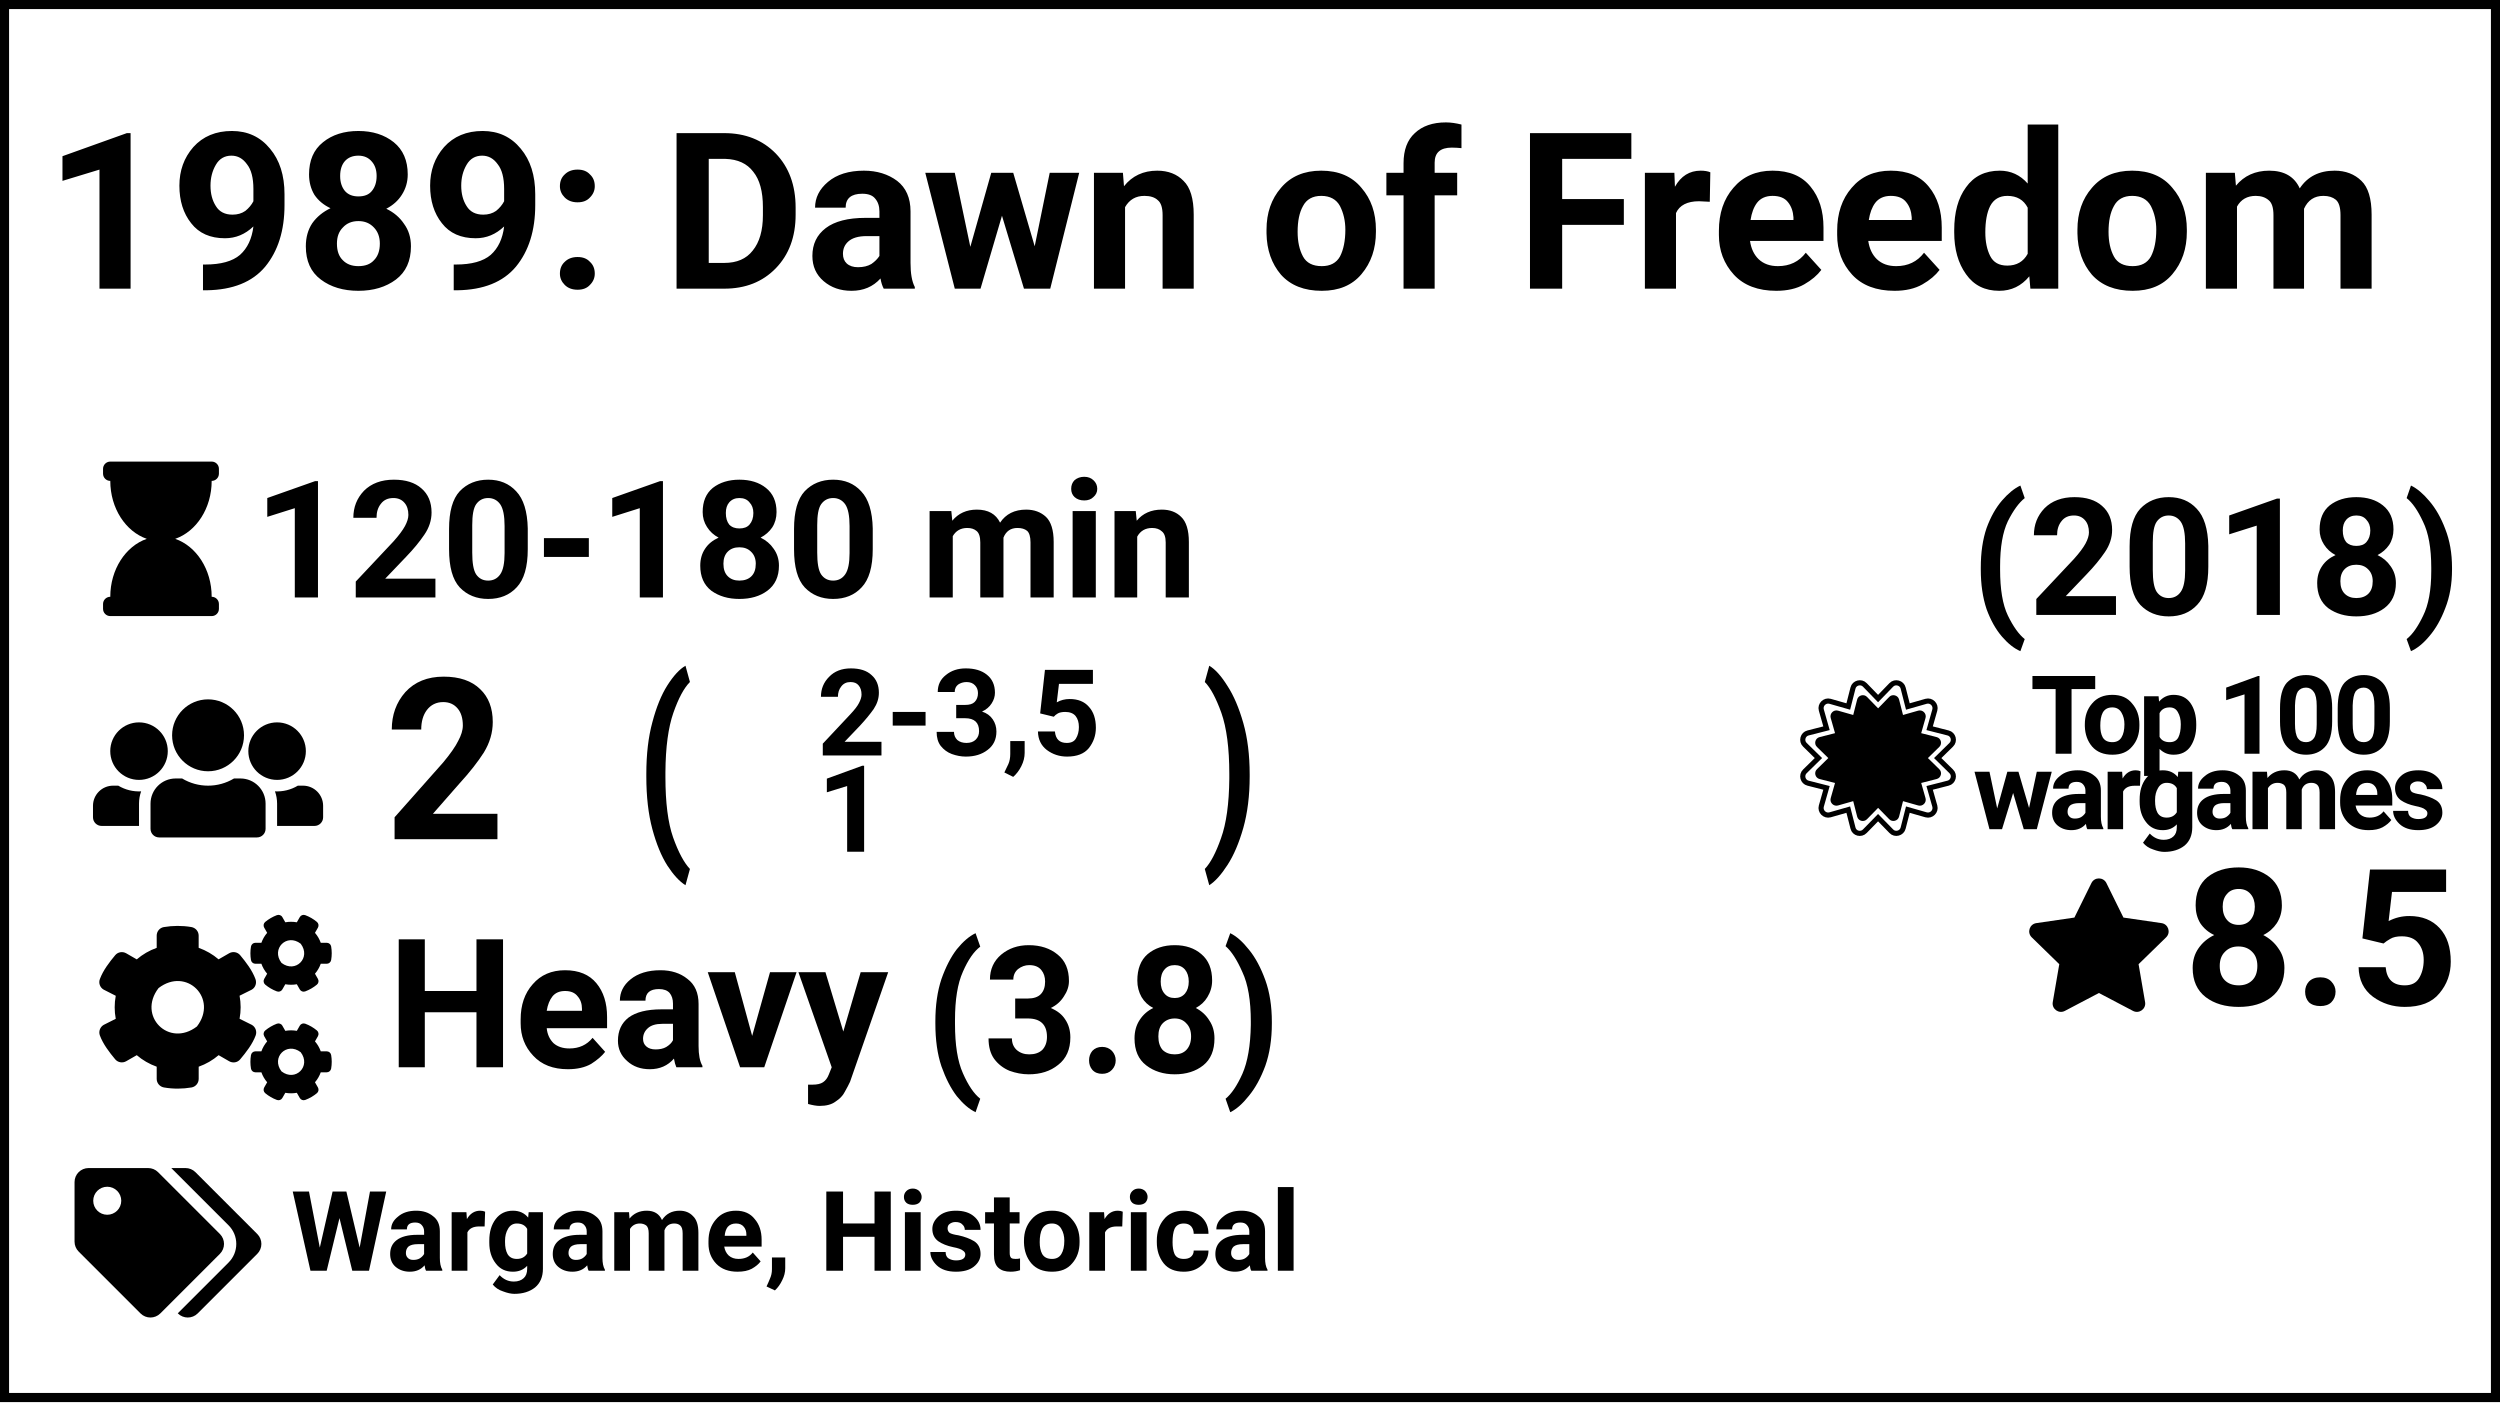
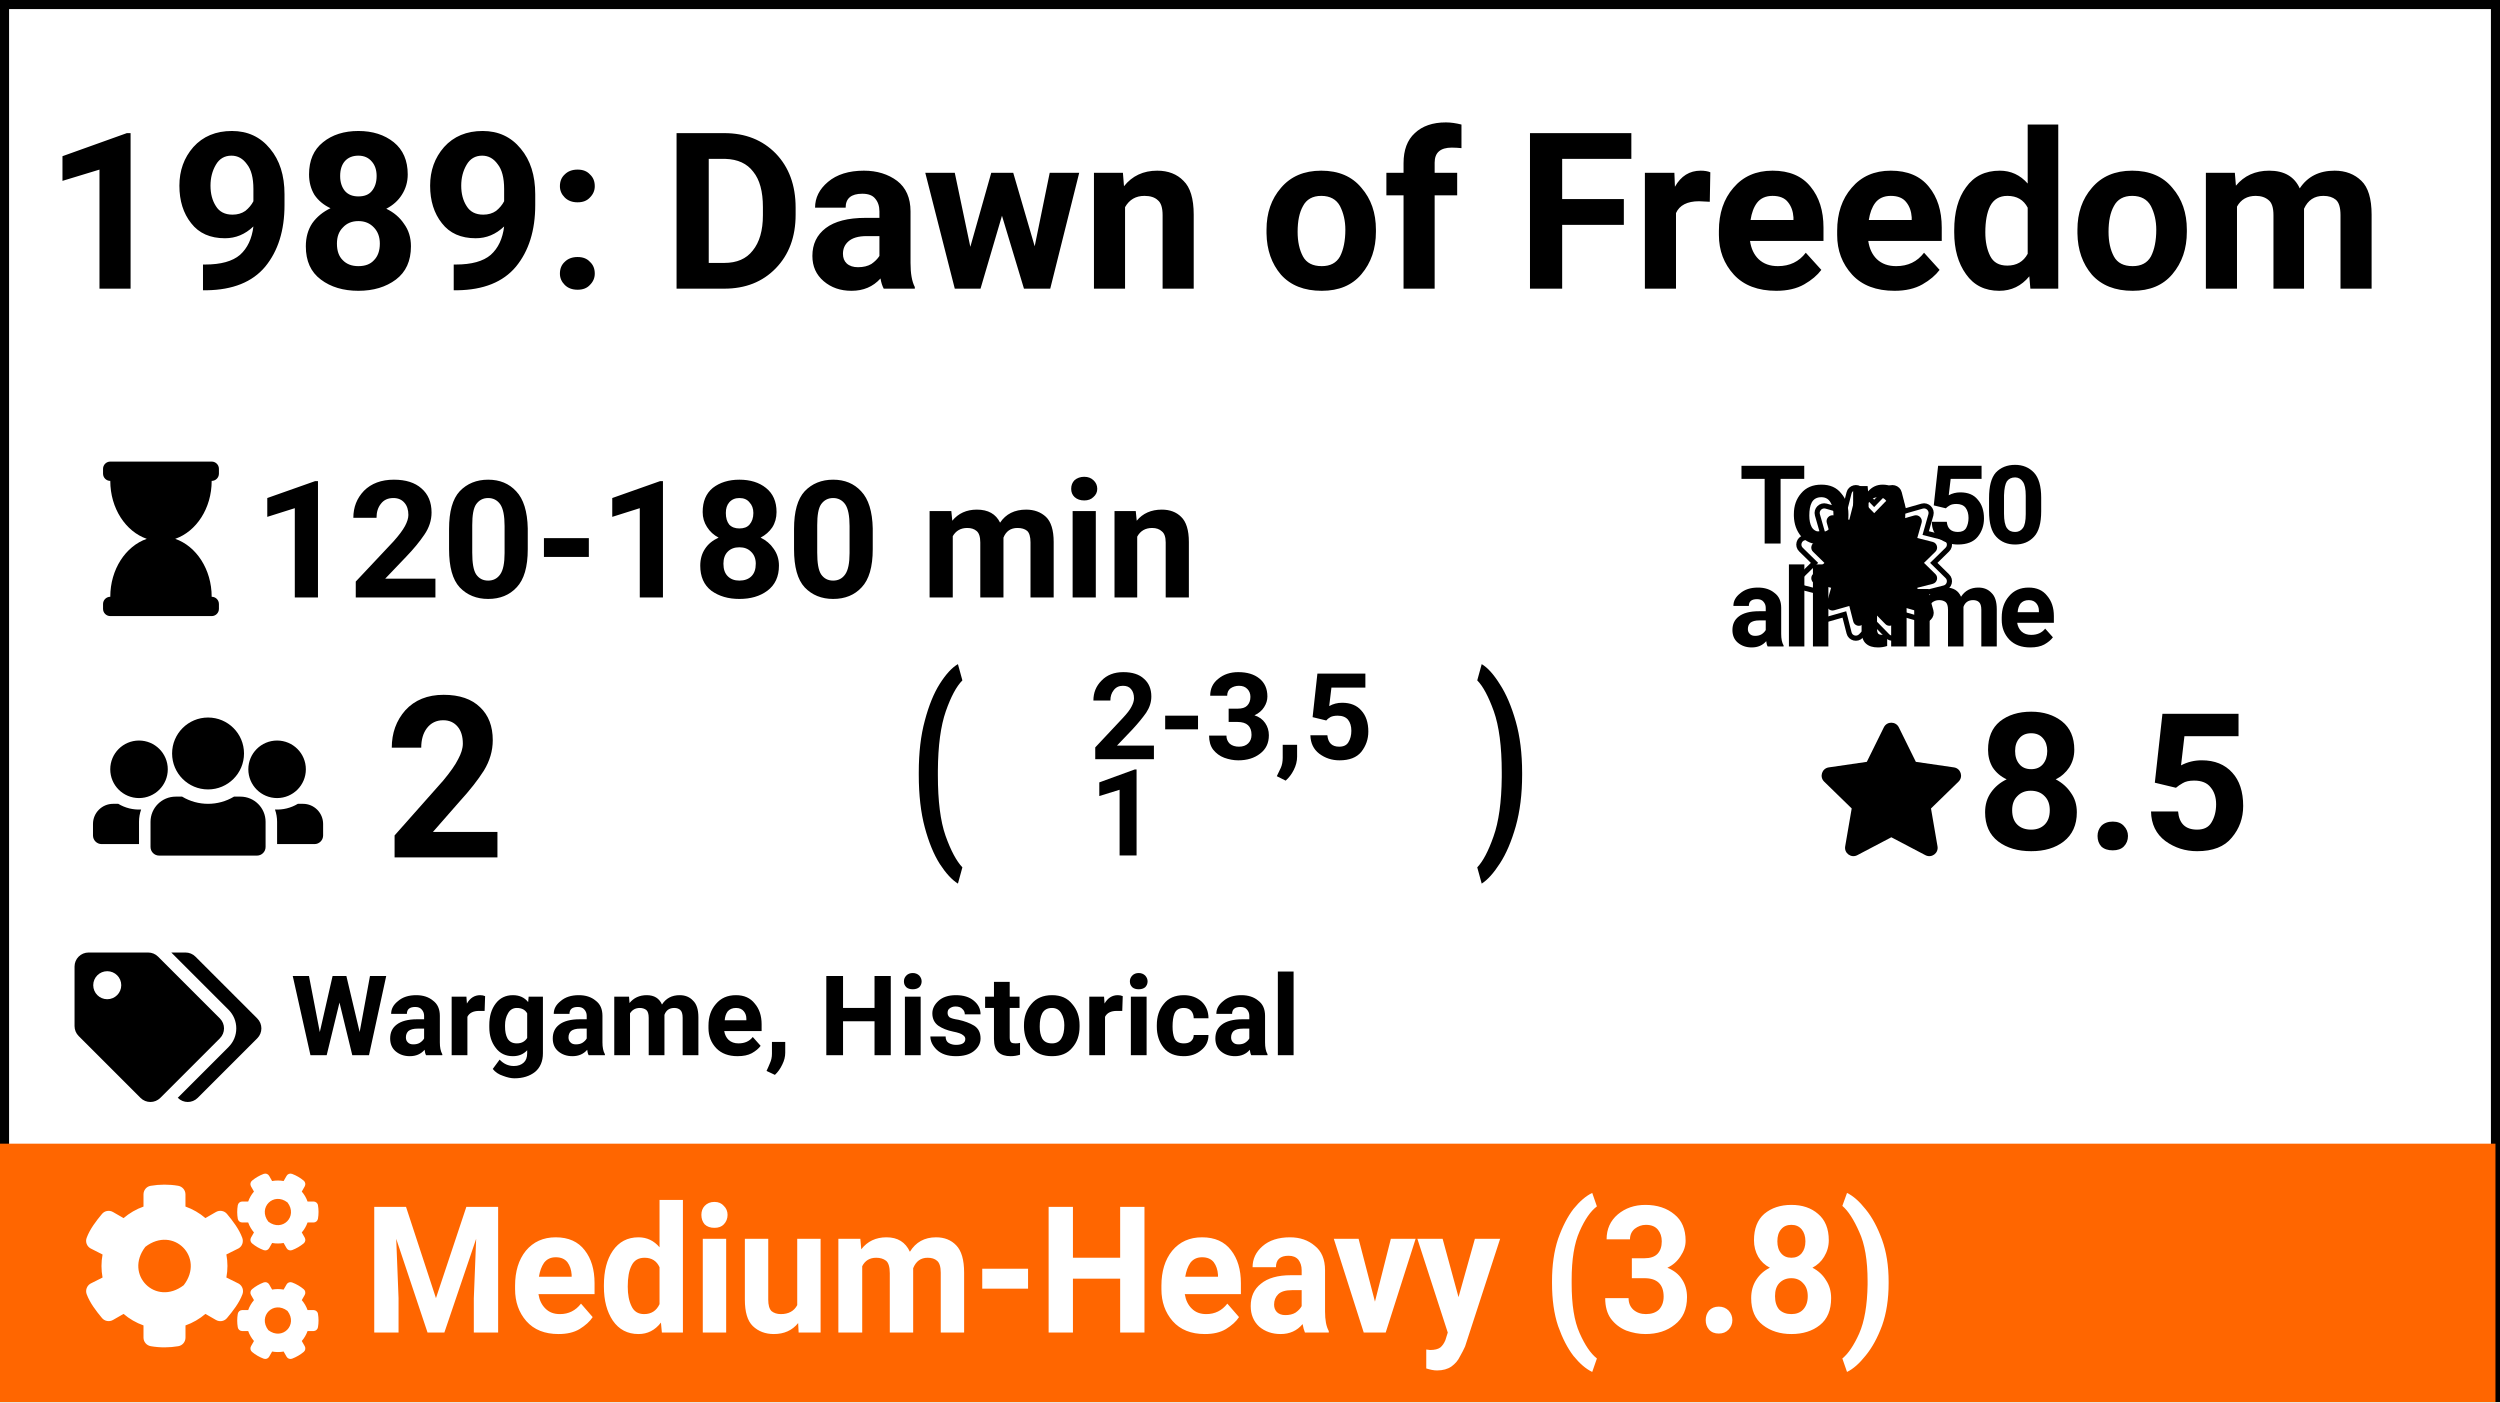
<svg xmlns="http://www.w3.org/2000/svg" xmlns:xlink="http://www.w3.org/1999/xlink" width="72.834mm" height="40.847mm" viewBox="0 0 72.834 40.847" version="1.2" id="svg5">
  <defs id="defs2">
    <symbol id="hourglass">
      <path d="m 360,64 c 13.255,0 24,-10.745 24,-24 V 24 C 384,10.745 373.255,0 360,0 H 24 C 10.745,0 0,10.745 0,24 V 40 C 0,53.255 10.745,64 24,64 24,154.965 75.016,231.734 144.842,256 75.016,280.266 24,357.035 24,448 10.745,448 0,458.745 0,472 v 16 c 0,13.255 10.745,24 24,24 h 336 c 13.255,0 24,-10.745 24,-24 V 472 C 384,458.745 373.255,448 360,448 360,357.035 308.984,280.266 239.158,256 308.984,231.734 360,154.965 360,64 Z" id="path5603" />
    </symbol>
    <symbol id="users">
      <path d="m 220,164 c 0,-55.229 44.772,-100 100,-100 55.228,0 100,44.771 100,100 0,55.229 -44.772,100 -100,100 -55.228,0 -100,-44.771 -100,-100 z M 48,208 c 0,-44.183 35.817,-80 80,-80 44.183,0 80,35.817 80,80 0,44.183 -35.817,80 -80,80 -44.183,0 -80,-35.817 -80,-80 z m 384,0 c 0,-44.183 35.817,-80 80,-80 44.183,0 80,35.817 80,80 0,44.183 -35.817,80 -80,80 -44.183,0 -80,-35.817 -80,-80 z m -22,76 c 38.66,0 70,31.34 70,70 v 70 c 0,13.255 -10.745,24 -24,24 H 184 c -13.255,0 -24,-10.745 -24,-24 v -70 c 0,-38.66 31.34,-70 70,-70 h 17.848 c 44.364,26.687 99.93,26.693 144.305,0 H 410 m -282,70 c 0,-11.975 2.081,-23.472 5.889,-34.156 C 111.959,320.996 89.767,315.723 70.278,304 H 56 C 25.072,304 0,329.072 0,360 v 32 c 0,13.255 10.745,24 24,24 h 104 z m 456,-50 h -14.278 c -19.495,11.727 -41.686,16.996 -63.611,15.844 A 101.542,101.542 0 0 1 512,354 v 62 h 104 c 13.255,0 24,-10.745 24,-24 v -32 c 0,-30.928 -25.072,-56 -56,-56 z" id="path6507" />
    </symbol>
    <symbol id="tags">
      <path d="M 497.941,225.941 286.059,14.059 A 48,48 0 0 0 252.118,0 H 48 C 21.49,0 0,21.49 0,48 v 204.118 a 48,48 0 0 0 14.059,33.941 l 211.882,211.882 c 18.744,18.745 49.136,18.746 67.882,0 L 497.941,293.823 c 18.745,-18.745 18.745,-49.137 0,-67.882 z M 112,160 c -26.51,0 -48,-21.49 -48,-48 0,-26.51 21.49,-48 48,-48 26.51,0 48,21.49 48,48 0,26.51 -21.49,48 -48,48 z M 625.941,293.823 421.823,497.941 c -18.745,18.745 -49.137,18.745 -67.882,0 l -0.36,-0.36 174.059,-174.059 c 16.999,-16.999 26.36,-39.6 26.36,-63.64 0,-24.04 -9.362,-46.641 -26.36,-63.64 L 331.397,0 h 48.721 a 48,48 0 0 1 33.941,14.059 l 211.882,211.882 c 18.745,18.745 18.745,49.137 0,67.882 z" id="path6307" />
    </symbol>
    <symbol id="cogs">
      <path d="m 512.1,191 -8.2,14.3 c -3,5.3 -9.4,7.5 -15.1,5.4 -11.8,-4.4 -22.6,-10.7 -32.1,-18.6 -4.6,-3.8 -5.8,-10.5 -2.8,-15.7 l 8.2,-14.3 c -6.9,-8 -12.3,-17.3 -15.9,-27.4 h -16.5 c -6,0 -11.2,-4.3 -12.2,-10.3 -2,-12 -2.1,-24.6 0,-37.1 1,-6 6.2,-10.4 12.2,-10.4 h 16.5 c 3.6,-10.1 9,-19.4 15.9,-27.4 l -8.2,-14.3 c -3,-5.2 -1.9,-11.9 2.8,-15.7 9.5,-7.9 20.4,-14.2 32.1,-18.6 5.7,-2.1 12.1,0.1 15.1,5.4 l 8.2,14.3 c 10.5,-1.9 21.2,-1.9 31.7,0 L 552,6.3 c 3,-5.3 9.4,-7.5 15.1,-5.4 11.8,4.4 22.6,10.7 32.1,18.6 4.6,3.8 5.8,10.5 2.8,15.7 l -8.2,14.3 c 6.9,8 12.3,17.3 15.9,27.4 h 16.5 c 6,0 11.2,4.3 12.2,10.3 2,12 2.1,24.6 0,37.1 -1,6 -6.2,10.4 -12.2,10.4 h -16.5 c -3.6,10.1 -9,19.4 -15.9,27.4 l 8.2,14.3 c 3,5.2 1.9,11.9 -2.8,15.7 -9.5,7.9 -20.4,14.2 -32.1,18.6 -5.7,2.1 -12.1,-0.1 -15.1,-5.4 L 543.8,191 c -10.4,1.9 -21.2,1.9 -31.7,0 z M 501.6,132.2 C 540.1,161.8 584,117.9 554.4,79.4 515.9,49.7 472,93.7 501.6,132.2 Z M 386.3,286.1 420,302.9 c 10.1,5.8 14.5,18.1 10.5,29.1 -8.9,24.2 -26.4,46.4 -42.6,65.8 -7.4,8.9 -20.2,11.1 -30.3,5.3 l -29.1,-16.8 c -16,13.7 -34.6,24.6 -54.9,31.7 v 33.6 c 0,11.6 -8.3,21.6 -19.7,23.6 -24.6,4.2 -50.4,4.4 -75.9,0 -11.5,-2 -20,-11.9 -20,-23.6 V 418 c -20.3,-7.2 -38.9,-18 -54.9,-31.7 L 74,403 C 64,408.8 51.1,406.6 43.7,397.7 27.5,378.3 10.4,356.1 1.5,332 -2.5,321.1 1.9,308.8 12,302.9 l 33.3,-16.8 c -3.9,-20.9 -3.9,-42.4 0,-63.4 L 12,205.8 C 1.9,200 -2.6,187.7 1.5,176.8 10.4,152.6 27.5,130.4 43.7,111 51.1,102.1 63.9,99.9 74,105.7 l 29.1,16.8 c 16,-13.7 34.6,-24.6 54.9,-31.7 V 57.1 c 0,-11.5 8.2,-21.5 19.6,-23.5 24.6,-4.2 50.5,-4.4 76,-0.1 11.5,2 20,11.9 20,23.6 v 33.6 c 20.3,7.2 38.9,18 54.9,31.7 l 29.1,-16.8 c 10,-5.8 22.9,-3.6 30.3,5.3 16.2,19.4 33.2,41.6 42.1,65.8 4,10.9 0.1,23.2 -10,29.1 l -33.7,16.8 c 3.9,21 3.9,42.5 0,63.5 z M 268.7,307.2 C 327.9,230.2 240,142.3 163,201.5 c -59.2,77 28.7,164.9 105.7,105.7 z m 243.4,182.7 -8.2,14.3 c -3,5.3 -9.4,7.5 -15.1,5.4 -11.8,-4.4 -22.6,-10.7 -32.1,-18.6 -4.6,-3.8 -5.8,-10.5 -2.8,-15.7 l 8.2,-14.3 c -6.9,-8 -12.3,-17.3 -15.9,-27.4 h -16.5 c -6,0 -11.2,-4.3 -12.2,-10.3 -2,-12 -2.1,-24.6 0,-37.1 1,-6 6.2,-10.4 12.2,-10.4 h 16.5 c 3.6,-10.1 9,-19.4 15.9,-27.4 l -8.2,-14.3 c -3,-5.2 -1.9,-11.9 2.8,-15.7 9.5,-7.9 20.4,-14.2 32.1,-18.6 5.7,-2.1 12.1,0.1 15.1,5.4 l 8.2,14.3 c 10.5,-1.9 21.2,-1.9 31.7,0 l 8.2,-14.3 c 3,-5.3 9.4,-7.5 15.1,-5.4 11.8,4.4 22.6,10.7 32.1,18.6 4.6,3.8 5.8,10.5 2.8,15.7 l -8.2,14.3 c 6.9,8 12.3,17.3 15.9,27.4 h 16.5 c 6,0 11.2,4.3 12.2,10.3 2,12 2.1,24.6 0,37.1 -1,6 -6.2,10.4 -12.2,10.4 h -16.5 c -3.6,10.1 -9,19.4 -15.9,27.4 l 8.2,14.3 c 3,5.2 1.9,11.9 -2.8,15.7 -9.5,7.9 -20.4,14.2 -32.1,18.6 -5.7,2.1 -12.1,-0.1 -15.1,-5.4 l -8.2,-14.3 c -10.4,1.9 -21.2,1.9 -31.7,0 z M 501.6,431 c 38.5,29.6 82.4,-14.3 52.8,-52.8 -38.5,-29.6 -82.4,14.3 -52.8,52.8 z" id="path5203" />
    </symbol>
    <symbol id="star">
      <path d="M 259.3,17.8 194,150.2 47.9,171.5 c -26.2,3.8 -36.7,36.1 -17.7,54.6 l 105.7,103 -25,145.5 c -4.5,26.3 23.2,46 46.4,33.7 L 288,439.6 418.7,508.3 c 23.2,12.2 50.9,-7.4 46.4,-33.7 l -25,-145.5 105.7,-103 c 19,-18.5 8.5,-50.8 -17.7,-54.6 L 382,150.2 316.7,17.8 C 305,-5.8 271.1,-6.1 259.3,17.8 Z" id="path6219" />
    </symbol>
    <symbol id="star-half">
      <path d="M 288,0 C 276.6,0 265.2,5.9 259.3,17.8 L 194,150.2 47.9,171.4 C 21.7,175.2 11.2,207.5 30.2,226 l 105.7,103 -25,145.5 c -4.5,26.1 23,46 46.4,33.7 L 288,439.6 Z" id="path6223" />
    </symbol>
    <symbol id="lightbulb">
      <path d="m 272,428 v 28 c 0,10.449 -6.68,19.334 -16,22.629 V 488 c 0,13.255 -10.745,24 -24,24 h -80 c -13.255,0 -24,-10.745 -24,-24 v -9.371 C 118.68,475.334 112,466.449 112,456 v -28 c 0,-6.627 5.373,-12 12,-12 h 136 c 6.627,0 12,5.373 12,12 z M 128.893,384 c -9.907,0 -18.826,-6.078 -22.376,-15.327 C 67.697,267.541 16,277.731 16,176 16,78.803 94.805,0 192,0 c 97.195,0 176,78.803 176,176 0,101.731 -51.697,91.541 -90.516,192.673 -3.55,9.249 -12.47,15.327 -22.376,15.327 z M 112,176 c 0,-44.112 35.888,-80 80,-80 8.837,0 16,-7.164 16,-16 0,-8.836 -7.163,-16 -16,-16 -61.757,0 -112,50.243 -112,112 0,8.836 7.164,16 16,16 8.836,0 16,-7.164 16,-16 z" id="path5699" />
    </symbol>
    <symbol id="exclamation-triangle">
      <path d="M 569.517,440.013 C 587.975,472.007 564.806,512 527.94,512 H 48.054 C 11.117,512 -11.945,471.945 6.477,440.013 L 246.423,23.985 c 18.467,-32.009 64.72,-31.951 83.154,0 z M 288,354 c -25.405,0 -46,20.595 -46,46 0,25.405 20.595,46 46,46 25.405,0 46,-20.595 46,-46 0,-25.405 -20.595,-46 -46,-46 z m -43.673,-165.346 7.418,136 c 0.347,6.364 5.609,11.346 11.982,11.346 h 48.546 c 6.373,0 11.635,-4.982 11.982,-11.346 l 7.418,-136 C 332.048,181.78 326.575,176 319.691,176 h -63.383 c -6.884,0 -12.356,5.78 -11.981,12.654 z" id="path5335" />
    </symbol>
    <symbol id="certificate">
      <path d="m 458.622,255.92 45.985,-45.005 c 13.708,-12.977 7.316,-36.039 -10.664,-40.339 l -62.65,-15.99 17.661,-62.015 C 453.945,74.733 437.125,57.908 419.293,62.9 L 357.299,80.567 341.315,17.896 C 337.085,0.197 313.765,-6.276 300.99,7.228 L 256,53.57 211.011,7.229 C 198.381,-6.122 174.964,-0.005 170.686,17.897 L 154.702,80.568 92.707,62.901 C 74.87,57.907 58.056,74.738 63.046,92.572 l 17.661,62.015 -62.65,15.99 C 0.069,174.878 -6.31,197.944 7.392,210.915 L 53.377,255.92 7.392,300.924 c -13.708,12.977 -7.316,36.039 10.664,40.339 l 62.65,15.99 -17.661,62.015 c -4.991,17.838 11.829,34.663 29.661,29.671 l 61.994,-17.667 15.984,62.671 c 4.439,18.575 27.696,24.018 40.325,10.668 L 256,458.61 l 44.989,46.001 c 12.5,13.488 35.987,7.486 40.325,-10.668 l 15.984,-62.671 61.994,17.667 c 17.836,4.994 34.651,-11.837 29.661,-29.671 l -17.661,-62.015 62.65,-15.99 c 17.987,-4.302 24.366,-27.367 10.664,-40.339 z" id="path5083" />
    </symbol>
    <symbol id="thumbs-up">
      <path d="M 104,224 H 24 C 10.745,224 0,234.745 0,248 v 240 c 0,13.255 10.745,24 24,24 h 80 c 13.255,0 24,-10.745 24,-24 V 248 c 0,-13.255 -10.745,-24 -24,-24 z M 64,472 c -13.255,0 -24,-10.745 -24,-24 0,-13.255 10.745,-24 24,-24 13.255,0 24,10.745 24,24 0,13.255 -10.745,24 -24,24 z M 384,81.452 c 0,42.416 -25.97,66.208 -33.277,94.548 h 101.723 c 33.397,0 59.397,27.746 59.553,58.098 0.084,17.938 -7.546,37.249 -19.439,49.197 l -0.11,0.11 c 9.836,23.337 8.237,56.037 -9.308,79.469 8.681,25.895 -0.069,57.704 -16.382,74.757 4.298,17.598 2.244,32.575 -6.148,44.632 C 440.202,511.587 389.616,512 346.839,512 l -2.845,-10e-4 C 295.707,511.982 256.188,494.401 224.434,480.274 208.477,473.175 187.613,464.387 171.783,464.096 165.243,463.976 160,458.639 160,452.098 v -213.77 c 0,-3.2 1.282,-6.271 3.558,-8.521 39.614,-39.144 56.648,-80.587 89.117,-113.111 C 267.479,101.864 272.863,79.46 278.068,57.794 282.515,39.293 291.817,0 312,0 c 24,0 72,8 72,81.452 z" id="path96695" />
    </symbol>
  </defs>
  <g id="layer2">
    <rect style="display:inline;fill:#ffffff;fill-opacity:1;stroke:#000000;stroke-width:0.265;stroke-opacity:1;stop-color:#000000" id="rect8187" width="72.57" height="40.582" x="0.132" y="0.132" />
  </g>
  <g id="layer1" transform="translate(-24.05497,-28.57457)">
    <g id="g395" transform="matrix(0.9002504,0,0,0.9002504,2.682103,5.955765)">
      <text xml:space="preserve" x="31.955" y="44.46" id="text8033-0">
        <tspan id="tspan8031-1" style="font-style:normal;font-variant:normal;font-weight:bold;font-stretch:normal;font-size:5.292px;font-family:Roboto;-inkscape-font-specification:'Roboto Bold';stroke-width:0.169" x="31.955" y="44.46">120-180 min</tspan>
      </text>
      <path d="m 360,64 c 13.255,0 24,-10.745 24,-24 V 24 C 384,10.745 373.255,0 360,0 H 24 C 10.745,0 0,10.745 0,24 V 40 C 0,53.255 10.745,64 24,64 24,154.965 75.016,231.734 144.842,256 75.016,280.266 24,357.035 24,448 10.745,448 0,458.745 0,472 v 16 c 0,13.255 10.745,24 24,24 h 336 c 13.255,0 24,-10.745 24,-24 V 472 C 384,458.745 373.255,448 360,448 360,357.035 308.984,280.266 239.158,256 308.984,231.734 360,154.965 360,64 Z" id="path478" style="fill:#000000;stroke:none" transform="matrix(0.00976563,0,0,0.00976563,27.07569,40.06269)" />
    </g>
-     <g id="g467" transform="matrix(0.9173609,0,0,0.9173609,0.9775696,5.53341)">
+     <g id="g467" transform="matrix(0.9173609,0,0,0.9173609,0.9775696,-0.7459926)">
      <path d="M 497.941,225.941 286.059,14.059 A 48,48 0 0 0 252.118,0 H 48 C 21.49,0 0,21.49 0,48 v 204.118 a 48,48 0 0 0 14.059,33.941 l 211.882,211.882 c 18.744,18.745 49.136,18.746 67.882,0 L 497.941,293.823 c 18.745,-18.745 18.745,-49.137 0,-67.882 z M 112,160 c -26.51,0 -48,-21.49 -48,-48 0,-26.51 21.49,-48 48,-48 26.51,0 48,21.49 48,48 0,26.51 -21.49,48 -48,48 z M 625.941,293.823 421.823,497.941 c -18.745,18.745 -49.137,18.745 -67.882,0 l -0.36,-0.36 174.059,-174.059 c 16.999,-16.999 26.36,-39.6 26.36,-63.64 0,-24.04 -9.362,-46.641 -26.36,-63.64 L 331.397,0 h 48.721 a 48,48 0 0 1 33.941,14.059 l 211.882,211.882 c 18.745,18.745 18.745,49.137 0,67.882 z" id="path471" style="fill:#000000;stroke:none" transform="matrix(0.00927123,0,0,0.00927123,27.52381,62.2119)" />
      <text xml:space="preserve" x="34.39" y="65.471" id="text1121">
        <tspan id="tspan1119" style="font-style:normal;font-variant:normal;font-weight:bold;font-stretch:normal;font-size:3.528px;font-family:roboto;-inkscape-font-specification:'roboto, Bold';font-variant-ligatures:normal;font-variant-caps:normal;font-variant-numeric:normal;font-variant-east-asian:normal;stroke-width:0.166" x="34.39" y="65.471">Wargame, Historical</tspan>
      </text>
    </g>
-     <g id="g414" transform="matrix(0.7882244,0,0,0.7882244,34.88123,16.53699)">
+     <g id="g414" transform="matrix(0.7882244,0,0,0.7882244,28.83372,12.00024)">
      <path id="path424" d="m 63.843,47.739 c -0.11,-3.61e-4 -0.22,0.056 -0.277,0.172 l -0.629,1.275 -1.407,0.205 c -0.252,0.037 -0.353,0.348 -0.17,0.526 l 1.018,0.992 -0.241,1.402 c -0.043,0.253 0.224,0.443 0.447,0.325 l 1.259,-0.662 1.26,0.662 c 0.224,0.118 0.49,-0.071 0.447,-0.325 l -0.241,-1.402 1.018,-0.992 c 0.183,-0.178 0.082,-0.49 -0.17,-0.526 l -1.408,-0.205 -0.629,-1.275 c -0.056,-0.114 -0.166,-0.171 -0.276,-0.172 z" style="fill:#000000;stroke:none;stroke-width:0.01" />
      <text xml:space="preserve" x="66.981" y="52.425" id="text116422" style="font-size:7.056px;stroke-width:0.599">
        <tspan id="tspan116420" style="font-style:normal;font-variant:normal;font-weight:bold;font-stretch:normal;font-size:7.056px;font-family:Roboto;-inkscape-font-specification:'Roboto Bold';stroke-width:0.099" x="66.981" y="52.425">8.5</tspan>
      </text>
    </g>
-     <g id="g407" transform="matrix(0.9002504,0,0,0.9002504,2.207616,5.955765)">
-       <path d="m 33.501,56.977 -0.096,0.168 c -0.035,0.062 -0.11,0.088 -0.177,0.063 -0.139,-0.052 -0.266,-0.126 -0.377,-0.219 -0.054,-0.045 -0.068,-0.123 -0.033,-0.185 l 0.096,-0.168 c -0.081,-0.094 -0.145,-0.203 -0.187,-0.322 h -0.194 c -0.071,0 -0.132,-0.051 -0.143,-0.121 -0.024,-0.141 -0.025,-0.289 0,-0.436 0.012,-0.071 0.073,-0.122 0.143,-0.122 h 0.194 c 0.042,-0.119 0.106,-0.228 0.187,-0.322 l -0.096,-0.168 c -0.035,-0.061 -0.022,-0.14 0.033,-0.185 0.112,-0.093 0.24,-0.167 0.377,-0.219 0.067,-0.025 0.142,0.001 0.177,0.063 l 0.096,0.168 c 0.123,-0.022 0.249,-0.022 0.373,0 l 0.096,-0.168 c 0.035,-0.062 0.11,-0.088 0.177,-0.063 0.139,0.052 0.266,0.126 0.377,0.219 0.054,0.045 0.068,0.123 0.033,0.185 l -0.096,0.168 c 0.081,0.094 0.145,0.203 0.187,0.322 h 0.194 c 0.071,0 0.132,0.051 0.143,0.121 0.024,0.141 0.025,0.289 0,0.436 -0.012,0.071 -0.073,0.122 -0.143,0.122 h -0.194 c -0.042,0.119 -0.106,0.228 -0.187,0.322 l 0.096,0.168 c 0.035,0.061 0.022,0.14 -0.033,0.185 -0.112,0.093 -0.24,0.167 -0.377,0.219 -0.067,0.025 -0.142,-0.001 -0.177,-0.063 l -0.096,-0.168 c -0.122,0.022 -0.249,0.022 -0.373,0 z m -0.123,-0.691 c 0.452,0.348 0.968,-0.168 0.621,-0.621 -0.452,-0.349 -0.968,0.168 -0.621,0.621 z m -1.355,1.809 0.396,0.197 c 0.119,0.068 0.17,0.213 0.123,0.342 -0.105,0.284 -0.31,0.545 -0.501,0.773 -0.087,0.105 -0.237,0.13 -0.356,0.062 l -0.342,-0.197 c -0.188,0.161 -0.407,0.289 -0.645,0.373 v 0.395 c 0,0.136 -0.098,0.254 -0.232,0.277 -0.289,0.049 -0.592,0.052 -0.892,0 -0.135,-0.024 -0.235,-0.14 -0.235,-0.277 v -0.395 c -0.239,-0.085 -0.457,-0.212 -0.645,-0.373 l -0.342,0.196 c -0.118,0.068 -0.269,0.042 -0.356,-0.062 -0.19,-0.228 -0.391,-0.489 -0.496,-0.772 -0.047,-0.128 0.005,-0.273 0.123,-0.342 l 0.391,-0.197 c -0.046,-0.246 -0.046,-0.498 0,-0.745 l -0.391,-0.199 c -0.119,-0.068 -0.172,-0.213 -0.123,-0.341 0.105,-0.284 0.306,-0.545 0.496,-0.773 0.087,-0.105 0.237,-0.13 0.356,-0.062 l 0.342,0.197 c 0.188,-0.161 0.407,-0.289 0.645,-0.373 v -0.396 c 0,-0.135 0.096,-0.253 0.23,-0.276 0.289,-0.049 0.593,-0.052 0.893,-0.001 0.135,0.024 0.235,0.14 0.235,0.277 v 0.395 c 0.239,0.085 0.457,0.212 0.645,0.373 l 0.342,-0.197 c 0.118,-0.068 0.269,-0.042 0.356,0.062 0.19,0.228 0.39,0.489 0.495,0.773 0.047,0.128 0.001,0.273 -0.118,0.342 l -0.396,0.197 c 0.046,0.247 0.046,0.499 0,0.746 z m -1.382,0.248 c 0.696,-0.905 -0.337,-1.938 -1.242,-1.242 -0.696,0.905 0.337,1.938 1.242,1.242 z m 2.86,2.147 -0.096,0.168 c -0.035,0.062 -0.11,0.088 -0.177,0.063 -0.139,-0.052 -0.266,-0.126 -0.377,-0.219 -0.054,-0.045 -0.068,-0.123 -0.033,-0.185 l 0.096,-0.168 c -0.081,-0.094 -0.145,-0.203 -0.187,-0.322 h -0.194 c -0.071,0 -0.132,-0.051 -0.143,-0.121 -0.024,-0.141 -0.025,-0.289 0,-0.436 0.012,-0.071 0.073,-0.122 0.143,-0.122 h 0.194 c 0.042,-0.119 0.106,-0.228 0.187,-0.322 l -0.096,-0.168 c -0.035,-0.061 -0.022,-0.14 0.033,-0.185 0.112,-0.093 0.24,-0.167 0.377,-0.219 0.067,-0.025 0.142,0.001 0.177,0.063 l 0.096,0.168 c 0.123,-0.022 0.249,-0.022 0.373,0 l 0.096,-0.168 c 0.035,-0.062 0.11,-0.088 0.177,-0.063 0.139,0.052 0.266,0.126 0.377,0.219 0.054,0.045 0.068,0.123 0.033,0.185 l -0.096,0.168 c 0.081,0.094 0.145,0.203 0.187,0.322 h 0.194 c 0.071,0 0.132,0.051 0.143,0.121 0.024,0.141 0.025,0.289 0,0.436 -0.012,0.071 -0.073,0.122 -0.143,0.122 h -0.194 c -0.042,0.119 -0.106,0.228 -0.187,0.322 l 0.096,0.168 c 0.035,0.061 0.022,0.14 -0.033,0.185 -0.112,0.093 -0.24,0.167 -0.377,0.219 -0.067,0.025 -0.142,-0.001 -0.177,-0.063 l -0.096,-0.168 c -0.122,0.022 -0.249,0.022 -0.373,0 z M 33.378,59.797 c 0.452,0.348 0.968,-0.168 0.621,-0.621 -0.452,-0.348 -0.968,0.168 -0.621,0.621 z" id="path438" style="fill:#000000;stroke:none;stroke-width:0.012" />
-       <text xml:space="preserve" x="55.981" y="57.944" id="text117876" transform="scale(0.9682858,1.032753)" style="font-size:5.552px;stroke-width:0.787">
-         <tspan id="tspan117874" style="font-style:normal;font-variant:normal;font-weight:bold;font-stretch:normal;font-size:5.552px;font-family:Roboto;-inkscape-font-specification:'Roboto Bold';stroke-width:0.14" x="55.981" y="57.944">(3.8) </tspan>
+     <g id="g407" transform="matrix(0.9002504,0,0,0.9002504,1.823163,13.4936)" style="fill:#ffffff">
+       <rect style="fill:#ff6600;stroke-width:0.265;fill-opacity:1" id="rect306" width="72.702" height="7.527" x="24.055" y="61.894" transform="matrix(1.110802,0,0,1.110802,-2.025173,-14.98872)" />
+       <path d="m 33.501,56.977 -0.096,0.168 c -0.035,0.062 -0.11,0.088 -0.177,0.063 -0.139,-0.052 -0.266,-0.126 -0.377,-0.219 -0.054,-0.045 -0.068,-0.123 -0.033,-0.185 l 0.096,-0.168 c -0.081,-0.094 -0.145,-0.203 -0.187,-0.322 h -0.194 c -0.071,0 -0.132,-0.051 -0.143,-0.121 -0.024,-0.141 -0.025,-0.289 0,-0.436 0.012,-0.071 0.073,-0.122 0.143,-0.122 h 0.194 c 0.042,-0.119 0.106,-0.228 0.187,-0.322 l -0.096,-0.168 c -0.035,-0.061 -0.022,-0.14 0.033,-0.185 0.112,-0.093 0.24,-0.167 0.377,-0.219 0.067,-0.025 0.142,0.001 0.177,0.063 l 0.096,0.168 c 0.123,-0.022 0.249,-0.022 0.373,0 l 0.096,-0.168 c 0.035,-0.062 0.11,-0.088 0.177,-0.063 0.139,0.052 0.266,0.126 0.377,0.219 0.054,0.045 0.068,0.123 0.033,0.185 l -0.096,0.168 c 0.081,0.094 0.145,0.203 0.187,0.322 h 0.194 c 0.071,0 0.132,0.051 0.143,0.121 0.024,0.141 0.025,0.289 0,0.436 -0.012,0.071 -0.073,0.122 -0.143,0.122 h -0.194 c -0.042,0.119 -0.106,0.228 -0.187,0.322 l 0.096,0.168 c 0.035,0.061 0.022,0.14 -0.033,0.185 -0.112,0.093 -0.24,0.167 -0.377,0.219 -0.067,0.025 -0.142,-0.001 -0.177,-0.063 l -0.096,-0.168 c -0.122,0.022 -0.249,0.022 -0.373,0 z m -0.123,-0.691 c 0.452,0.348 0.968,-0.168 0.621,-0.621 -0.452,-0.349 -0.968,0.168 -0.621,0.621 z m -1.355,1.809 0.396,0.197 c 0.119,0.068 0.17,0.213 0.123,0.342 -0.105,0.284 -0.31,0.545 -0.501,0.773 -0.087,0.105 -0.237,0.13 -0.356,0.062 l -0.342,-0.197 c -0.188,0.161 -0.407,0.289 -0.645,0.373 v 0.395 c 0,0.136 -0.098,0.254 -0.232,0.277 -0.289,0.049 -0.592,0.052 -0.892,0 -0.135,-0.024 -0.235,-0.14 -0.235,-0.277 v -0.395 c -0.239,-0.085 -0.457,-0.212 -0.645,-0.373 l -0.342,0.196 c -0.118,0.068 -0.269,0.042 -0.356,-0.062 -0.19,-0.228 -0.391,-0.489 -0.496,-0.772 -0.047,-0.128 0.005,-0.273 0.123,-0.342 l 0.391,-0.197 c -0.046,-0.246 -0.046,-0.498 0,-0.745 l -0.391,-0.199 c -0.119,-0.068 -0.172,-0.213 -0.123,-0.341 0.105,-0.284 0.306,-0.545 0.496,-0.773 0.087,-0.105 0.237,-0.13 0.356,-0.062 l 0.342,0.197 c 0.188,-0.161 0.407,-0.289 0.645,-0.373 v -0.396 c 0,-0.135 0.096,-0.253 0.23,-0.276 0.289,-0.049 0.593,-0.052 0.893,-0.001 0.135,0.024 0.235,0.14 0.235,0.277 v 0.395 c 0.239,0.085 0.457,0.212 0.645,0.373 l 0.342,-0.197 c 0.118,-0.068 0.269,-0.042 0.356,0.062 0.19,0.228 0.39,0.489 0.495,0.773 0.047,0.128 0.001,0.273 -0.118,0.342 l -0.396,0.197 c 0.046,0.247 0.046,0.499 0,0.746 z m -1.382,0.248 c 0.696,-0.905 -0.337,-1.938 -1.242,-1.242 -0.696,0.905 0.337,1.938 1.242,1.242 z m 2.86,2.147 -0.096,0.168 c -0.035,0.062 -0.11,0.088 -0.177,0.063 -0.139,-0.052 -0.266,-0.126 -0.377,-0.219 -0.054,-0.045 -0.068,-0.123 -0.033,-0.185 l 0.096,-0.168 c -0.081,-0.094 -0.145,-0.203 -0.187,-0.322 h -0.194 c -0.071,0 -0.132,-0.051 -0.143,-0.121 -0.024,-0.141 -0.025,-0.289 0,-0.436 0.012,-0.071 0.073,-0.122 0.143,-0.122 h 0.194 c 0.042,-0.119 0.106,-0.228 0.187,-0.322 l -0.096,-0.168 c -0.035,-0.061 -0.022,-0.14 0.033,-0.185 0.112,-0.093 0.24,-0.167 0.377,-0.219 0.067,-0.025 0.142,0.001 0.177,0.063 l 0.096,0.168 c 0.123,-0.022 0.249,-0.022 0.373,0 l 0.096,-0.168 c 0.035,-0.062 0.11,-0.088 0.177,-0.063 0.139,0.052 0.266,0.126 0.377,0.219 0.054,0.045 0.068,0.123 0.033,0.185 l -0.096,0.168 c 0.081,0.094 0.145,0.203 0.187,0.322 h 0.194 c 0.071,0 0.132,0.051 0.143,0.121 0.024,0.141 0.025,0.289 0,0.436 -0.012,0.071 -0.073,0.122 -0.143,0.122 h -0.194 c -0.042,0.119 -0.106,0.228 -0.187,0.322 l 0.096,0.168 c 0.035,0.061 0.022,0.14 -0.033,0.185 -0.112,0.093 -0.24,0.167 -0.377,0.219 -0.067,0.025 -0.142,-0.001 -0.177,-0.063 l -0.096,-0.168 c -0.122,0.022 -0.249,0.022 -0.373,0 z M 33.378,59.797 c 0.452,0.348 0.968,-0.168 0.621,-0.621 -0.452,-0.348 -0.968,0.168 -0.621,0.621 z" id="path438" style="fill:#ffffff;stroke:none;stroke-width:0.012" />
+       <text xml:space="preserve" x="37.652" y="57.976" id="text117876" transform="scale(0.9682858,1.032753)" style="font-size:5.552px;fill:#ffffff;stroke-width:0.787">
+         <tspan id="tspan117874" style="font-style:normal;font-variant:normal;font-weight:bold;font-stretch:normal;font-size:5.552px;font-family:Roboto;-inkscape-font-specification:'Roboto Bold';fill:#ffffff;stroke-width:0.14" x="37.652" y="57.976">Medium-Heavy (3.8)</tspan>
      </text>
-       <text xml:space="preserve" style="font-weight:bold;font-size:5.824px;line-height:1.25;font-family:Roboto;-inkscape-font-specification:'Roboto Bold';letter-spacing:0px;word-spacing:0px;display:inline;stroke-width:0.228" x="36.795" y="59.665" id="text105414">
-         <tspan id="tspan105412" style="stroke-width:0.228" x="36.795" y="59.665">Heavy</tspan>
-       </text>
-       <g id="g105428" transform="translate(-0.5158641)" style="display:none">
-         <text xml:space="preserve" style="font-weight:bold;font-size:4.645px;line-height:1.25;font-family:Roboto;-inkscape-font-specification:'Roboto Bold';letter-spacing:0px;word-spacing:0px;stroke-width:0.182" x="36.741" y="57.479" id="text105418">
-           <tspan id="tspan105416" style="stroke-width:0.182" x="36.741" y="57.479">Medium</tspan>
-         </text>
-         <text xml:space="preserve" style="font-weight:bold;font-size:4.645px;line-height:1.25;font-family:Roboto;-inkscape-font-specification:'Roboto Bold';letter-spacing:0px;word-spacing:0px;stroke-width:0.182" x="38.11" y="60.533" id="text105422">
-           <tspan id="tspan105420" style="stroke-width:0.182" x="38.11" y="60.533">Heavy</tspan>
-         </text>
-       </g>
    </g>
-     <g id="g402" transform="matrix(0.9002504,0,0,0.9002504,2.221759,5.955765)">
+     <g id="g402" transform="matrix(0.9002504,0,0,0.9002504,2.221759,6.484932)">
      <text xml:space="preserve" x="37.89" y="50.624" id="text118758" transform="scale(0.9682858,1.032753)" style="font-size:7.056px">
        <tspan id="tspan118754" style="font-style:normal;font-variant:normal;font-weight:bold;font-stretch:normal;font-size:7.056px;font-family:Roboto;-inkscape-font-specification:'Roboto Bold';letter-spacing:-0.045px;stroke-width:0.178" x="37.89" y="50.624">2</tspan>
-         <tspan style="font-style:normal;font-variant:normal;font-weight:bold;font-stretch:normal;font-size:7.056px;font-family:Helvetica;-inkscape-font-specification:'Helvetica Bold';stroke-width:0.178" x="37.89" y="59.689" id="tspan118756" />
+         <tspan style="font-style:normal;font-variant:normal;font-weight:bold;font-stretch:normal;font-size:7.056px;font-family:Helvetica;-inkscape-font-specification:'Helvetica Bold';stroke-width:0.178" x="37.89" y="59.443" id="tspan118756" />
      </text>
      <path d="m 220,164 c 0,-55.229 44.772,-100 100,-100 55.228,0 100,44.771 100,100 0,55.229 -44.772,100 -100,100 -55.228,0 -100,-44.771 -100,-100 z M 48,208 c 0,-44.183 35.817,-80 80,-80 44.183,0 80,35.817 80,80 0,44.183 -35.817,80 -80,80 -44.183,0 -80,-35.817 -80,-80 z m 384,0 c 0,-44.183 35.817,-80 80,-80 44.183,0 80,35.817 80,80 0,44.183 -35.817,80 -80,80 -44.183,0 -80,-35.817 -80,-80 z m -22,76 c 38.66,0 70,31.34 70,70 v 70 c 0,13.255 -10.745,24 -24,24 H 184 c -13.255,0 -24,-10.745 -24,-24 v -70 c 0,-38.66 31.34,-70 70,-70 h 17.848 c 44.364,26.687 99.93,26.693 144.305,0 H 410 m -282,70 c 0,-11.975 2.081,-23.472 5.889,-34.156 C 111.959,320.996 89.767,315.723 70.278,304 H 56 C 25.072,304 0,329.072 0,360 v 32 c 0,13.255 10.745,24 24,24 h 104 z m 456,-50 h -14.278 c -19.495,11.727 -41.686,16.996 -63.611,15.844 A 101.542,101.542 0 0 1 512,354 v 62 h 104 c 13.255,0 24,-10.745 24,-24 v -32 c 0,-30.928 -25.072,-56 -56,-56 z" id="path445" style="fill:#000000;stroke:none" transform="matrix(0.01163648,0,0,0.01163648,27.26169,47.01274)" />
    </g>
-     <g id="g105059" transform="matrix(0.6880801,0,0,0.6880801,13.86103,16.61862)">
-       <text xml:space="preserve" x="48.417" y="45.55" id="text4737" transform="scale(0.8625495,1.159354)" style="font-size:7.92px;stroke-width:1.123">
-         <tspan id="tspan4733" style="font-style:normal;font-variant:normal;font-weight:bold;font-stretch:normal;font-size:7.92px;font-family:Roboto;-inkscape-font-specification:'Roboto Bold';letter-spacing:-0.05px;stroke-width:0.2" x="48.417" y="45.55">(             )</tspan>
-         <tspan style="font-style:normal;font-variant:normal;font-weight:bold;font-stretch:normal;font-size:7.92px;font-family:Helvetica;-inkscape-font-specification:'Helvetica Bold';stroke-width:0.2" x="48.417" y="55.727" id="tspan4735" />
+     <g id="g105059" transform="matrix(0.6880801,0,0,0.6880801,21.79854,16.72764)">
+       <text xml:space="preserve" x="48.417" y="45.355" id="text4737" transform="scale(0.8625495,1.159354)" style="font-size:7.92px;stroke-width:1.123">
+         <tspan id="tspan4733" style="font-style:normal;font-variant:normal;font-weight:bold;font-stretch:normal;font-size:7.92px;font-family:Roboto;-inkscape-font-specification:'Roboto Bold';letter-spacing:-0.05px;stroke-width:0.2" x="48.417" y="45.355">(             )</tspan>
+         <tspan style="font-style:normal;font-variant:normal;font-weight:bold;font-stretch:normal;font-size:7.92px;font-family:Helvetica;-inkscape-font-specification:'Helvetica Bold';stroke-width:0.2" x="48.417" y="55.256" id="tspan4735" />
      </text>
      <text xml:space="preserve" style="font-weight:bold;font-size:5.107px;line-height:1.25;font-family:Roboto;-inkscape-font-specification:'Roboto Bold';letter-spacing:0px;word-spacing:0px;stroke-width:0.2" x="49.401" y="49.364" id="text98410">
        <tspan id="tspan98408" style="stroke-width:0.2" x="49.401" y="49.364">2-3,5</tspan>
      </text>
      <use xlink:href="#thumbs-up" style="fill:#000000;stroke:none" id="use98379" transform="matrix(0.00730567,0,0,0.00730567,44.77961,46.07091)" />
      <text xml:space="preserve" style="font-weight:bold;font-size:5.107px;line-height:1.25;font-family:Roboto;-inkscape-font-specification:'Roboto Bold';letter-spacing:0px;word-spacing:0px;stroke-width:0.2" x="49.401" y="53.438" id="text98414">
        <tspan id="tspan98412" style="stroke-width:0.2" x="49.401" y="53.438">1</tspan>
      </text>
      <use xlink:href="#thumbs-up" style="fill:#000000;stroke:none" id="use98406" transform="matrix(-0.00730567,0,0,-0.00730567,48.52011,54.15204)" />
    </g>
-     <g id="g420" transform="matrix(0.9002504,0,0,0.9002504,8.856133,-0.8646202)">
-       <g id="g4731" transform="matrix(0.7837691,0,0,0.7837691,16.79274,12.64072)">
+     <g id="g420" transform="matrix(0.9002504,0,0,0.9002504,8.856133,-6.664968)">
+       <g id="g4731" transform="matrix(0.7837691,0,0,0.7837691,16.66597,12.76749)">
        <path d="m 80.122,56.895 0.558,-0.547 c 0.166,-0.158 0.089,-0.438 -0.13,-0.49 l -0.761,-0.194 0.214,-0.753 c 0.061,-0.217 -0.144,-0.421 -0.36,-0.36 l -0.753,0.215 -0.194,-0.761 c -0.051,-0.215 -0.335,-0.294 -0.49,-0.13 l -0.546,0.563 -0.546,-0.563 c -0.153,-0.162 -0.438,-0.088 -0.49,0.13 l -0.194,0.761 -0.753,-0.215 c -0.217,-0.061 -0.421,0.144 -0.36,0.36 l 0.214,0.753 -0.761,0.194 c -0.218,0.052 -0.296,0.332 -0.13,0.49 l 0.558,0.547 -0.558,0.547 c -0.166,0.158 -0.089,0.438 0.13,0.49 l 0.761,0.194 -0.214,0.753 c -0.061,0.217 0.144,0.421 0.36,0.36 l 0.753,-0.215 0.194,0.761 c 0.054,0.226 0.336,0.292 0.49,0.13 l 0.546,-0.559 0.546,0.559 c 0.152,0.164 0.437,0.091 0.49,-0.13 l 0.194,-0.761 0.753,0.215 c 0.217,0.061 0.421,-0.144 0.36,-0.36 l -0.214,-0.753 0.761,-0.194 c 0.218,-0.052 0.296,-0.332 0.129,-0.49 z" id="path4726" style="fill:#ffffff;stroke:#000000;stroke-width:0.212;stroke-dasharray:none" />
        <path d="m 79.718,56.895 0.467,-0.457 c 0.139,-0.132 0.074,-0.366 -0.108,-0.409 l -0.636,-0.162 0.179,-0.629 c 0.051,-0.181 -0.12,-0.352 -0.301,-0.301 l -0.629,0.179 -0.162,-0.636 c -0.043,-0.18 -0.28,-0.245 -0.409,-0.108 l -0.457,0.47 -0.457,-0.47 c -0.128,-0.136 -0.366,-0.073 -0.409,0.108 l -0.162,0.636 -0.629,-0.179 c -0.181,-0.051 -0.352,0.12 -0.301,0.301 l 0.179,0.629 -0.636,0.162 c -0.183,0.044 -0.247,0.278 -0.108,0.409 l 0.467,0.457 -0.467,0.457 c -0.139,0.132 -0.074,0.366 0.108,0.409 l 0.636,0.162 -0.179,0.629 c -0.051,0.181 0.12,0.352 0.301,0.301 l 0.629,-0.179 0.162,0.636 c 0.045,0.189 0.281,0.244 0.409,0.108 l 0.457,-0.467 0.457,0.467 c 0.127,0.137 0.365,0.076 0.409,-0.108 l 0.162,-0.636 0.629,0.179 c 0.181,0.051 0.352,-0.12 0.301,-0.301 l -0.179,-0.629 0.636,-0.162 c 0.183,-0.044 0.247,-0.278 0.108,-0.409 z" id="path452" style="fill:#000000;stroke:none;stroke-width:0.01" />
      </g>
-       <text xml:space="preserve" style="font-style:normal;font-variant:normal;font-weight:bold;font-stretch:normal;font-size:3.528px;line-height:1.25;font-family:Roboto;-inkscape-font-specification:'Roboto, Bold';font-variant-ligatures:normal;font-variant-caps:normal;font-variant-numeric:normal;font-variant-east-asian:normal;letter-spacing:-0.159px;word-spacing:0px;stroke-width:0.166" x="80.736" y="59.536" id="text4671">
-         <tspan id="tspan4669" style="font-style:normal;font-variant:normal;font-weight:bold;font-stretch:normal;font-size:3.528px;font-family:Roboto;-inkscape-font-specification:'Roboto, Bold';font-variant-ligatures:normal;font-variant-caps:normal;font-variant-numeric:normal;font-variant-east-asian:normal;stroke-width:0.166" x="80.736" y="59.536">wargames</tspan>
+       <text xml:space="preserve" style="font-style:normal;font-variant:normal;font-weight:bold;font-stretch:normal;font-size:3.528px;line-height:1.25;font-family:Roboto;-inkscape-font-specification:'Roboto, Bold';font-variant-ligatures:normal;font-variant-caps:normal;font-variant-numeric:normal;font-variant-east-asian:normal;letter-spacing:-0.159px;word-spacing:0px;white-space:pre;inline-size:16.018;display:inline;stroke-width:0.166" x="90.16" y="60.354" id="text2521" transform="translate(-9.42397,-0.2903906)">
+         <tspan x="90.16" y="60.354" style="text-align:center;text-anchor:middle" id="tspan2877">all time</tspan>
      </text>
-       <text xml:space="preserve" style="font-style:normal;font-variant:normal;font-weight:bold;font-stretch:normal;font-size:3.528px;line-height:1.25;font-family:Roboto;-inkscape-font-specification:'Roboto, Bold';font-variant-ligatures:normal;font-variant-caps:normal;font-variant-numeric:normal;font-variant-east-asian:normal;letter-spacing:-0.159px;word-spacing:0px;stroke-width:0.166" x="82.579" y="57.095" id="text809">
-         <tspan id="tspan807" style="font-style:normal;font-variant:normal;font-weight:bold;font-stretch:normal;font-size:3.528px;font-family:Roboto;-inkscape-font-specification:'Roboto, Bold';font-variant-ligatures:normal;font-variant-caps:normal;font-variant-numeric:normal;font-variant-east-asian:normal;stroke-width:0.166" x="82.579" y="57.095">Top 100</tspan>
-       </text>
-     </g>
-     <g id="g105101" transform="matrix(0.9002504,0,0,0.9002504,8.856133,6.19351)">
-       <text xml:space="preserve" x="80.657" y="44.762" id="text105093">
-         <tspan id="tspan105091" style="font-style:normal;font-variant:normal;font-weight:bold;font-stretch:normal;font-size:5.292px;font-family:Roboto;-inkscape-font-specification:'Roboto Bold';stroke-width:0.169" x="80.657" y="44.762">(2018)</tspan>
+       <text xml:space="preserve" style="font-style:normal;font-variant:normal;font-weight:bold;font-stretch:normal;font-size:3.528px;line-height:1.25;font-family:Roboto;-inkscape-font-specification:'Roboto, Bold';font-variant-ligatures:normal;font-variant-caps:normal;font-variant-numeric:normal;font-variant-east-asian:normal;letter-spacing:-0.159px;word-spacing:0px;white-space:pre;inline-size:16.018;display:inline;stroke-width:0.166" x="90.16" y="60.354" id="text2788" transform="translate(-9.42397,-3.621135)">
+         <tspan x="90.16" y="60.354" style="text-align:center;text-anchor:middle" id="tspan2881">Top 50</tspan>
      </text>
    </g>
    <g id="g388">
      <text xml:space="preserve" style="font-weight:bold;font-size:6.369px;line-height:1;font-family:Roboto;-inkscape-font-specification:'Roboto Bold';letter-spacing:0px;word-spacing:0px;display:inline;stroke-width:0.265" x="25.358" y="36.985" id="text1380">
        <tspan id="tspan1378" style="font-style:normal;font-variant:normal;font-weight:bold;font-stretch:normal;font-size:6.369px;font-family:Roboto;-inkscape-font-specification:'Roboto, Bold';font-variant-ligatures:normal;font-variant-caps:normal;font-variant-numeric:oldstyle-nums;stroke-width:0.265" x="25.358" y="36.985">1989: Dawn of Freedom</tspan>
      </text>
      <text xml:space="preserve" style="font-weight:bold;font-size:5.821px;line-height:1;font-family:Roboto;-inkscape-font-specification:'Roboto Bold';letter-spacing:0px;word-spacing:0px;display:inline;stroke-width:0.265" x="25.358" y="34.266" id="text954">
        <tspan id="tspan952" style="font-style:normal;font-variant:normal;font-weight:bold;font-stretch:normal;font-size:5.821px;font-family:Roboto;-inkscape-font-specification:'Roboto, Bold';font-variant-ligatures:normal;font-variant-caps:normal;font-variant-numeric:oldstyle-nums;stroke-width:0.265" x="0" y="0">Title line 1</tspan>
      </text>
      <text xml:space="preserve" style="font-weight:bold;font-size:5.821px;line-height:1;font-family:Roboto;-inkscape-font-specification:'Roboto Bold';letter-spacing:0px;word-spacing:0px;display:inline;stroke-width:0.265" x="25.358" y="39.252" id="text958">
        <tspan id="tspan956" style="font-style:normal;font-variant:normal;font-weight:bold;font-stretch:normal;font-size:5.821px;font-family:Roboto;-inkscape-font-specification:'Roboto, Bold';font-variant-ligatures:normal;font-variant-caps:normal;font-variant-numeric:oldstyle-nums;stroke-width:0.265" x="0" y="0">Title line 2</tspan>
      </text>
    </g>
-     <use xlink:href="#lightbulb" id="use105507" transform="matrix(0.01623893,0.00937555,-0.00937555,0.01623893,91.53209,58.22474)" style="fill:#cc0000" />
  </g>
</svg>
